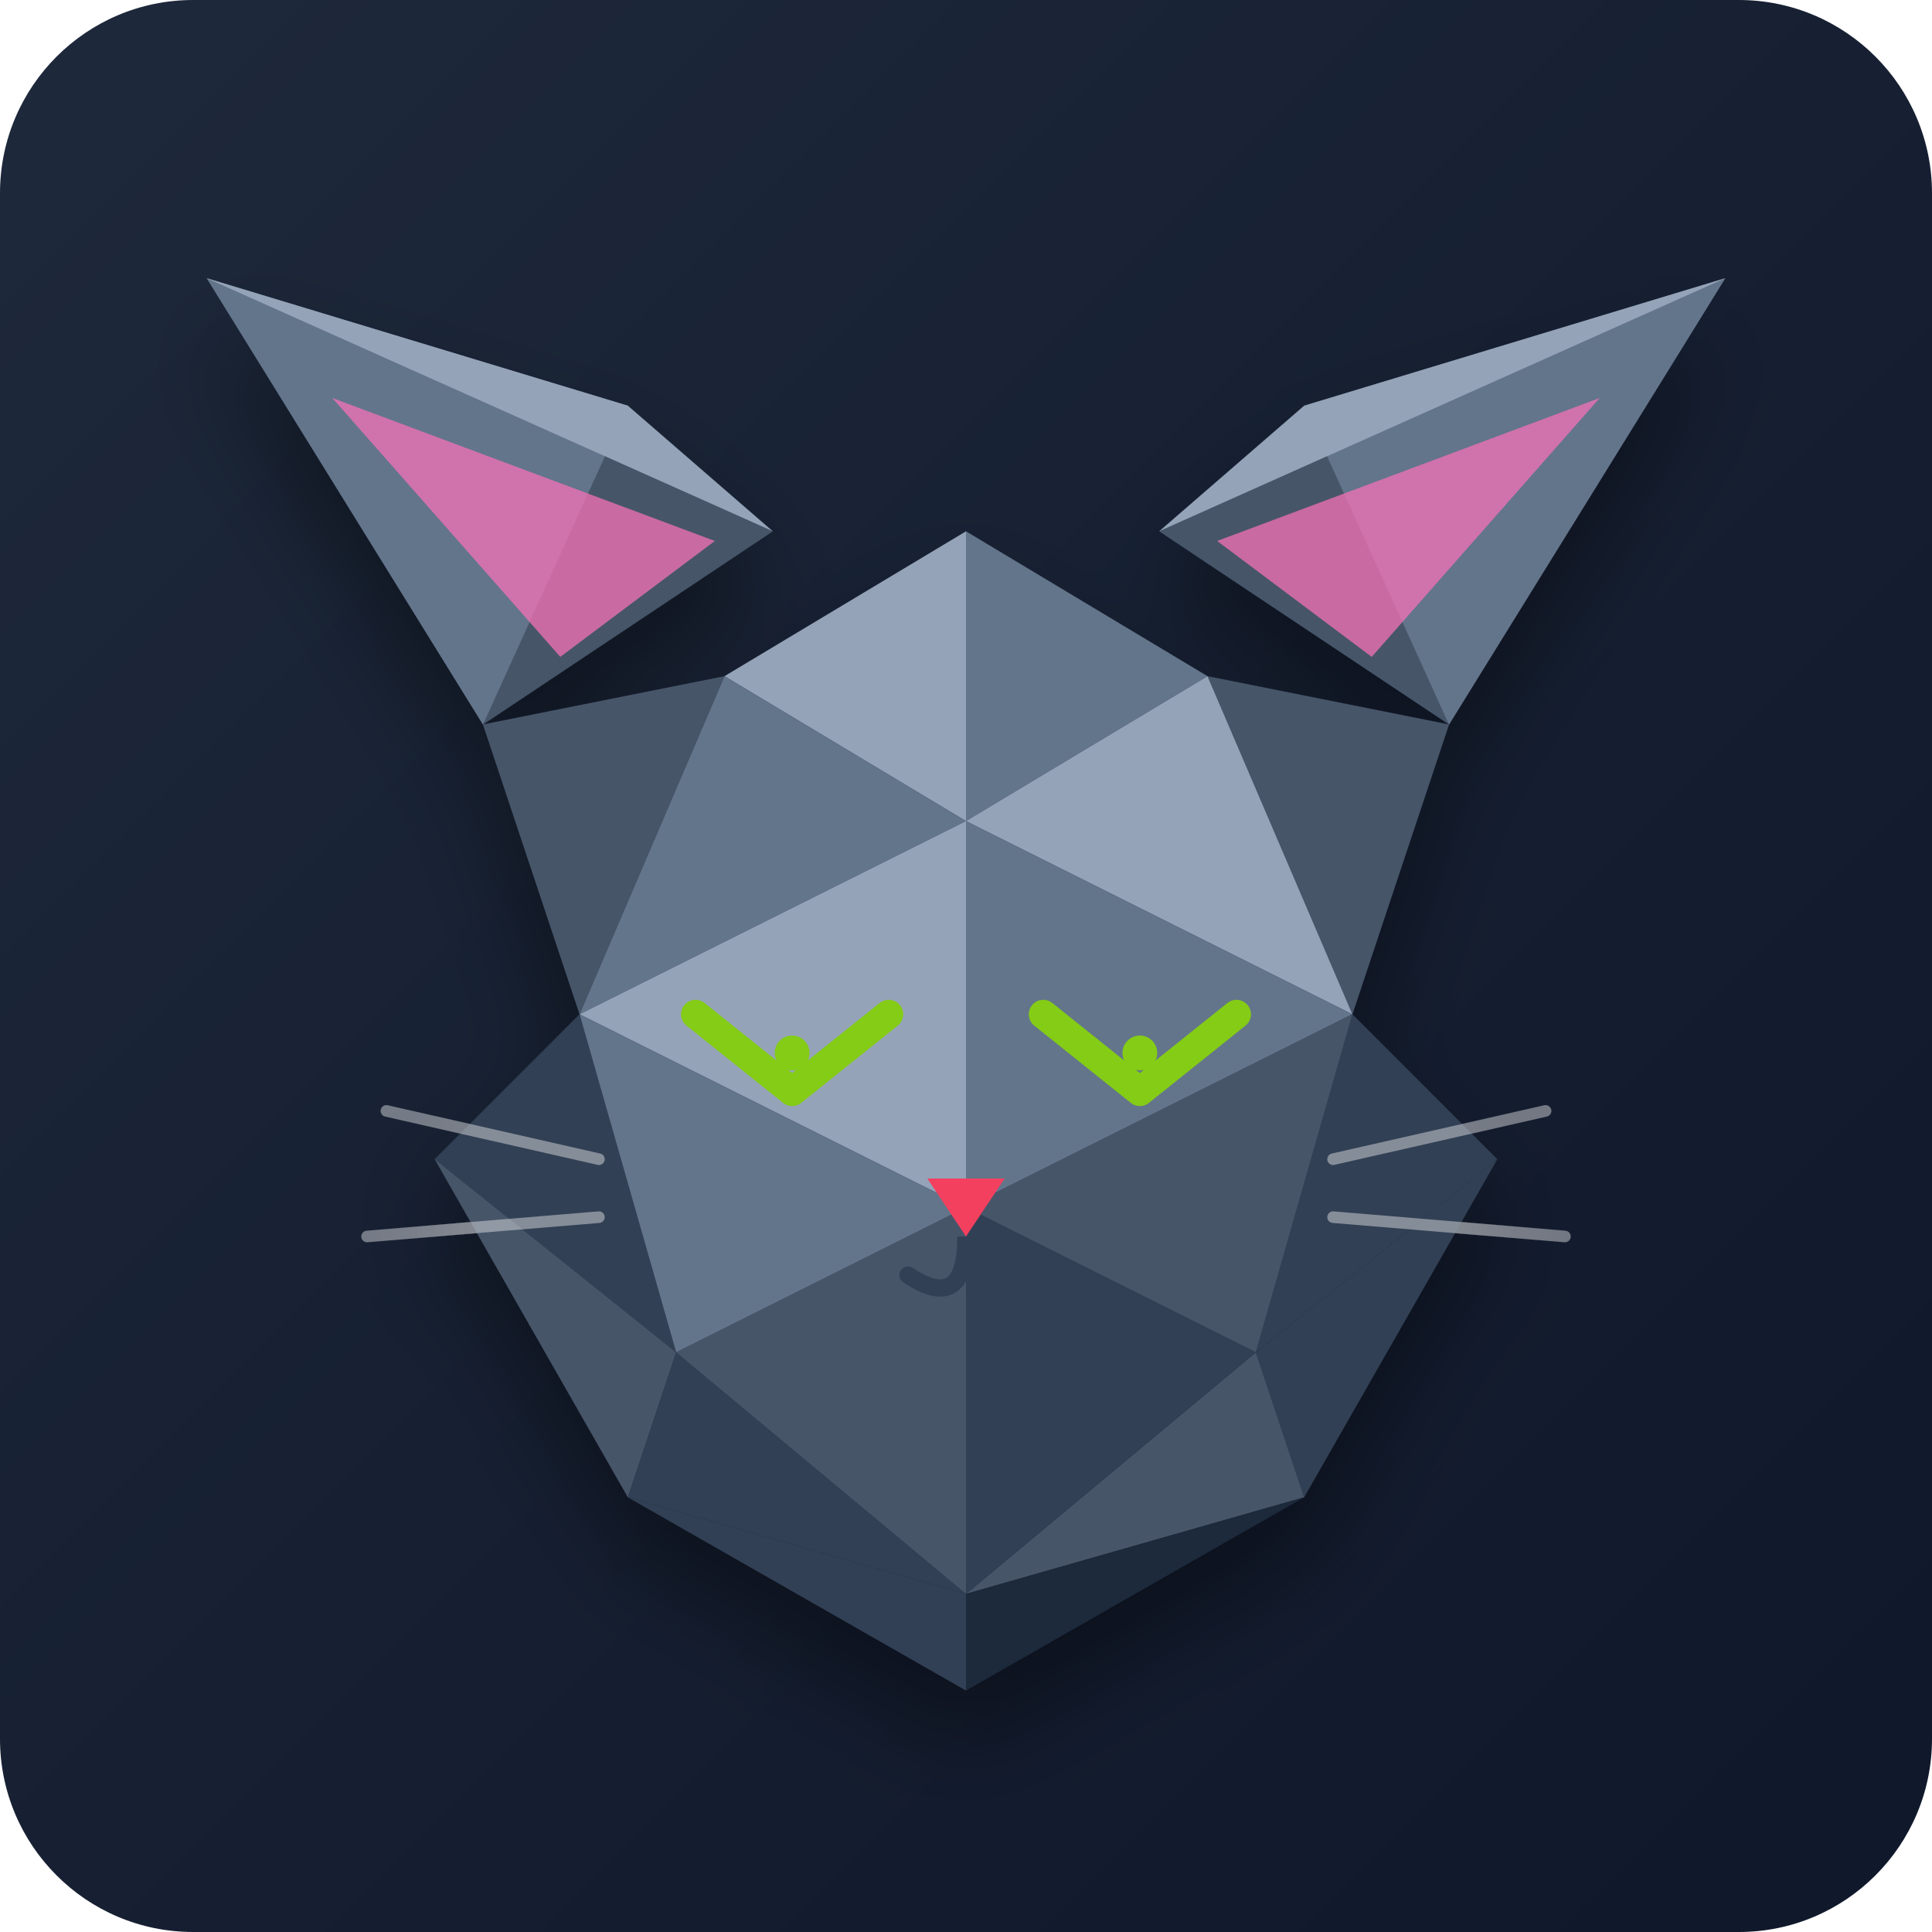
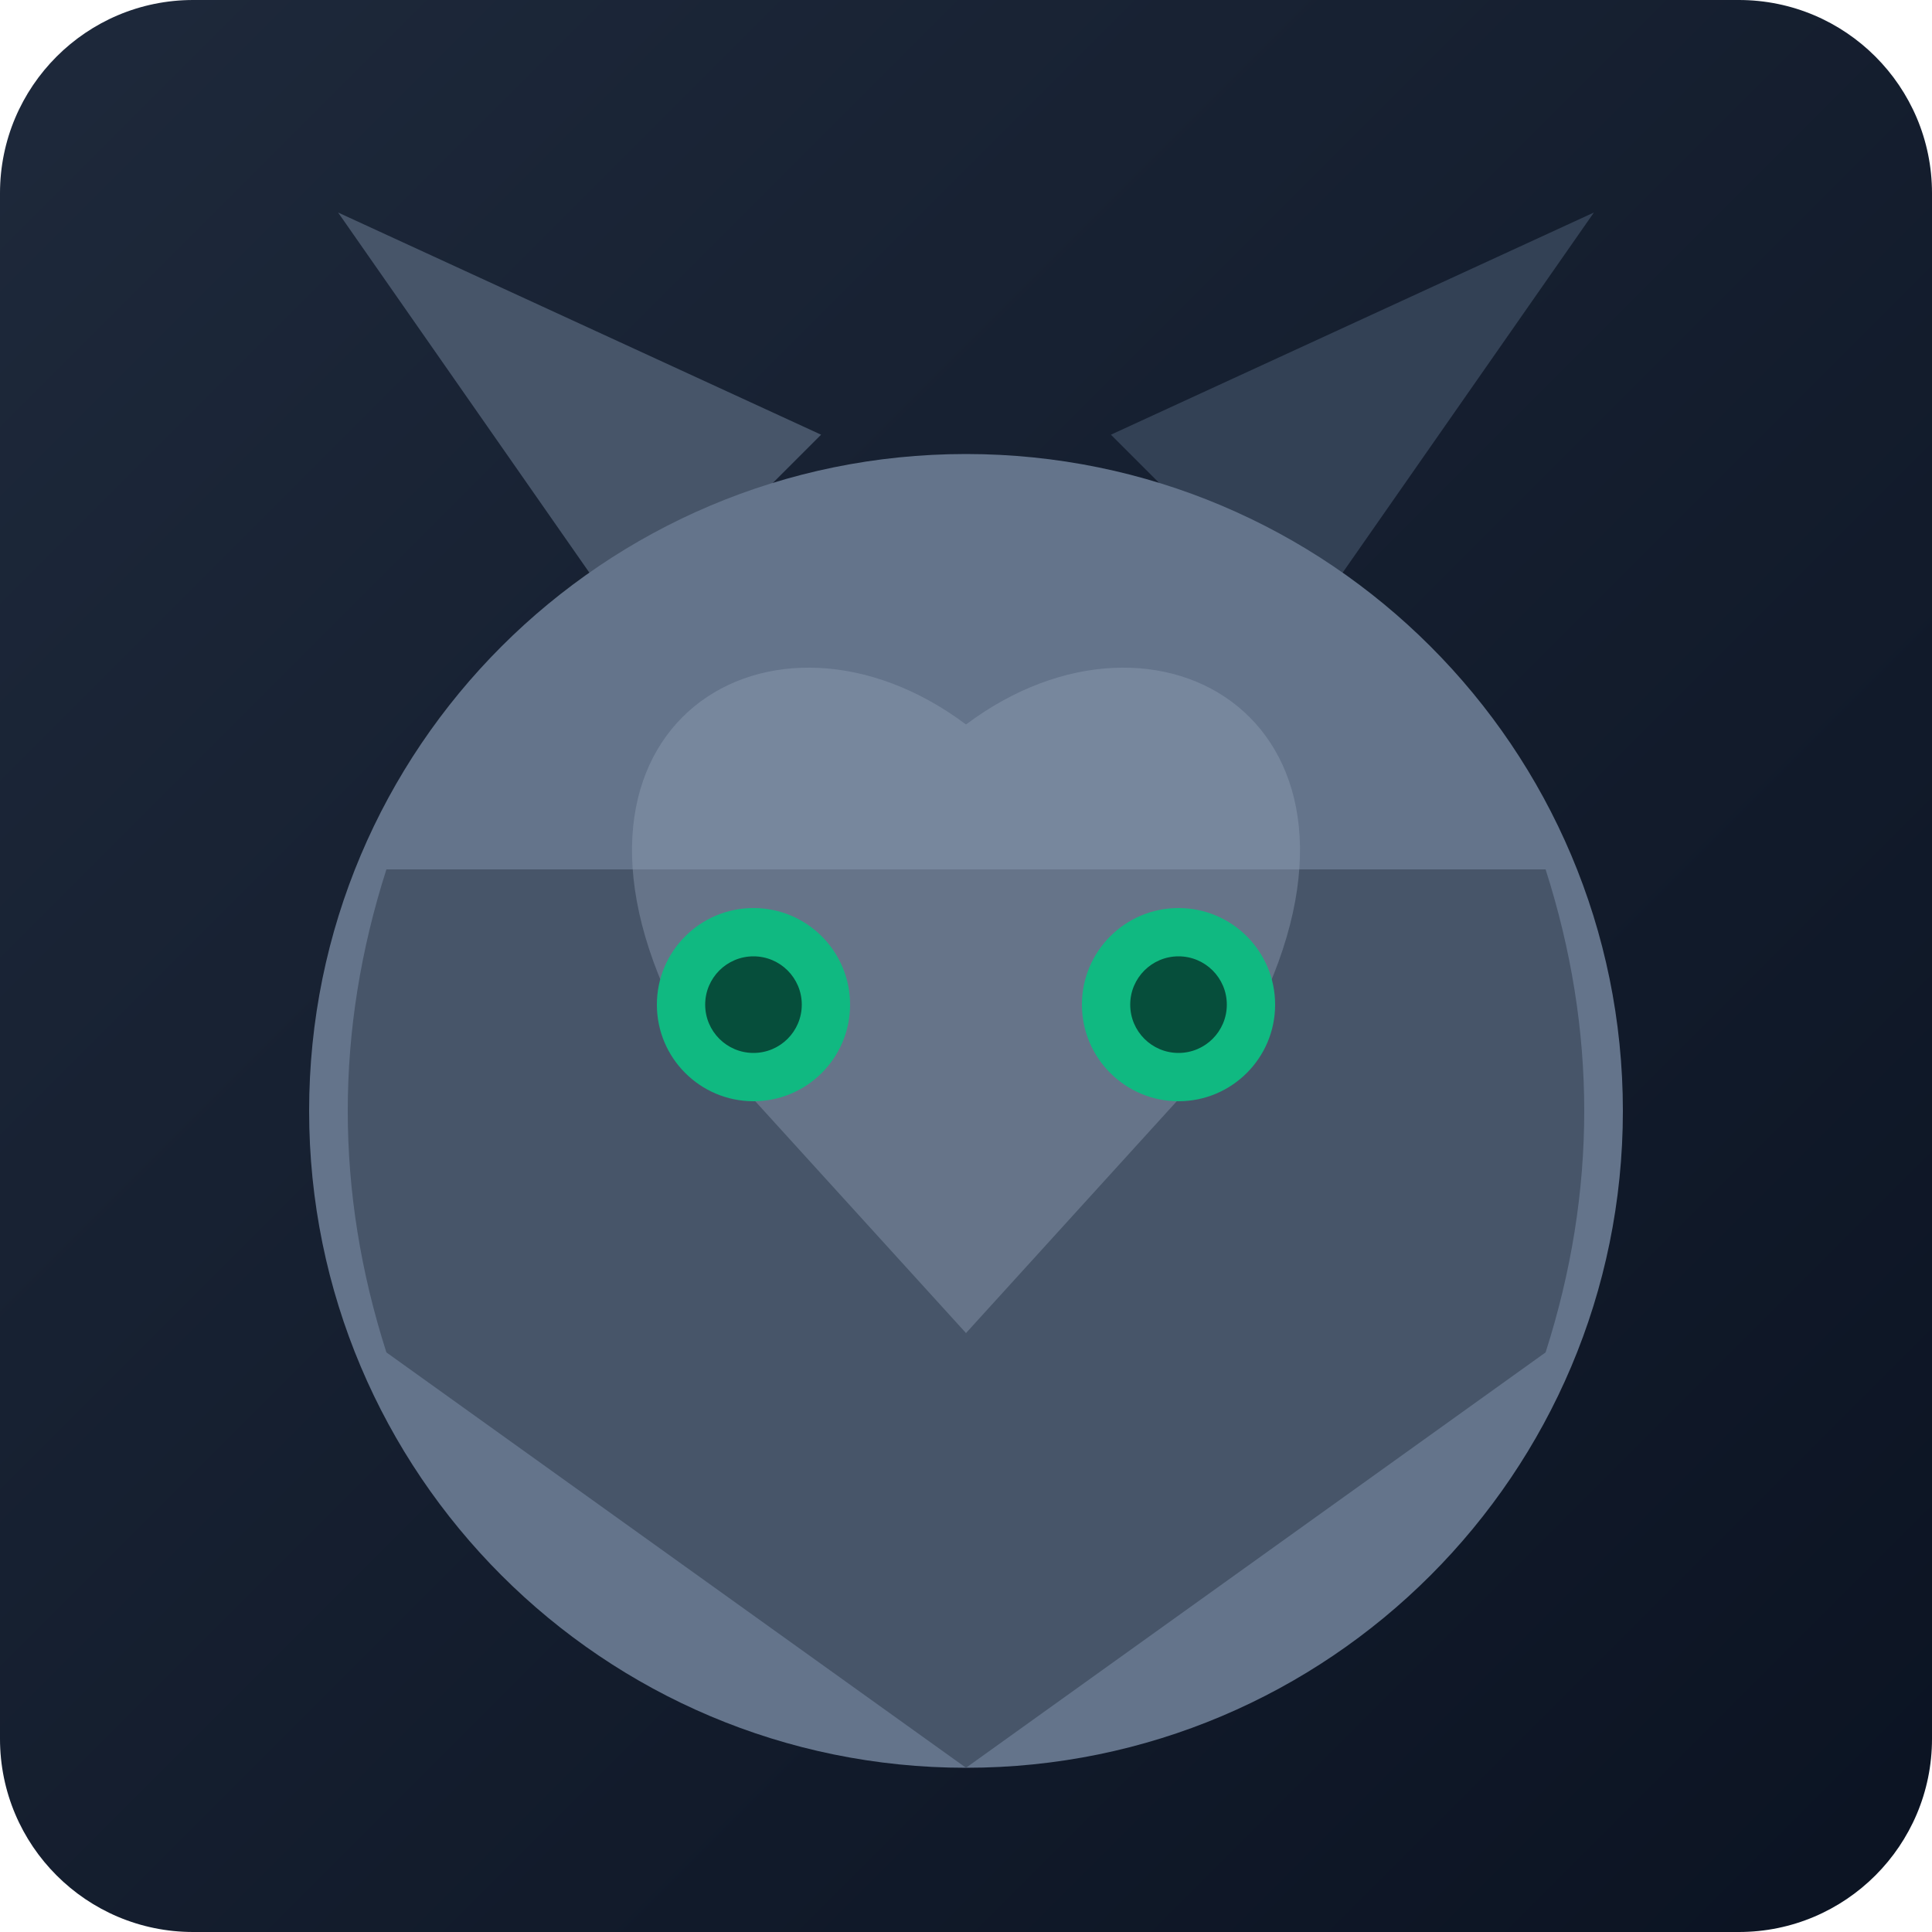
<svg xmlns="http://www.w3.org/2000/svg" viewBox="0 0 200 200" width="100%" height="100%">
  <defs>
-     <linearGradient id="grad-bg-18_korat" x1="0%" y1="0%" x2="100%" y2="100%">
+     <linearGradient id="bg_korb" x1="0" y1="0" x2="1" y2="1">
      <stop offset="0%" stop-color="#1e293b" />
-       <stop offset="100%" stop-color="#0f172a" />
+       <stop offset="100%" stop-color="#0b1322" />
    </linearGradient>
-     <filter id="glow-18_korat" x="-20%" y="-20%" width="140%" height="140%">
-       <feDropShadow dx="0" dy="6" stdDeviation="5" flood-color="rgba(0,0,0,0.4)" />
-     </filter>
  </defs>
-   <rect width="200" height="200" rx="20" fill="url(#grad-bg-18_korat)" />
-   <g filter="url(#glow-18_korat)">
-     <polygon points="50,75 21.4,28.8 80,55" fill="#475569" />
-     <polygon points="50,75 21.4,28.8 65,42" fill="#64748b" />
-     <polygon points="65,42 21.4,28.8 80,55" fill="#94a3b8" />
-     <polygon points="58,68 34.4,41.2 74,56" fill="#f472b6" opacity="0.75" />
-     <polygon points="150,75 178.6,28.8 120,55" fill="#475569" />
-     <polygon points="150,75 178.6,28.8 135,42" fill="#64748b" />
-     <polygon points="135,42 178.6,28.8 120,55" fill="#94a3b8" />
-     <polygon points="142,68 165.6,41.2 126,56" fill="#f472b6" opacity="0.75" />
-     <polygon points="100,55 75,70 100,85" fill="#94a3b8" />
-     <polygon points="100,55 125,70 100,85" fill="#64748b" />
-     <polygon points="75,70 50,75 60,105" fill="#475569" />
-     <polygon points="75,70 60,105 100,85" fill="#64748b" />
-     <polygon points="125,70 150,75 140,105" fill="#475569" />
-     <polygon points="125,70 140,105 100,85" fill="#94a3b8" />
-     <polygon points="60,105 45,120 70,140" fill="#334155" />
-     <polygon points="60,105 100,85 100,125" fill="#94a3b8" />
-     <polygon points="60,105 70,140 100,125" fill="#64748b" />
-     <polygon points="140,105 155,120 130,140" fill="#334155" />
-     <polygon points="140,105 100,85 100,125" fill="#64748b" />
-     <polygon points="140,105 130,140 100,125" fill="#475569" />
-     <polygon points="70,140 45,120 65,155" fill="#475569" />
-     <polygon points="70,140 65,155 100,165" fill="#334155" />
-     <polygon points="70,140 100,125 100,165" fill="#475569" />
-     <polygon points="130,140 155,120 135,155" fill="#334155" />
-     <polygon points="130,140 135,155 100,165" fill="#475569" />
-     <polygon points="130,140 100,125 100,165" fill="#334155" />
-     <polygon points="65,155 100,165 100,175" fill="#334155" />
-     <polygon points="135,155 100,165 100,175" fill="#1e293b" />
-     <path d="M 72 105 L 82 113 L 92 105" stroke="#84cc16" stroke-width="3" stroke-linecap="round" stroke-linejoin="round" fill="none" />
-     <circle cx="82" cy="109" r="1.8" fill="#84cc16" />
-     <path d="M 108 105 L 118 113 L 128 105" stroke="#84cc16" stroke-width="3" stroke-linecap="round" stroke-linejoin="round" fill="none" />
-     <circle cx="118" cy="109" r="1.8" fill="#84cc16" />
-     <polygon points="96,122 104,122 100,128" fill="#f43f5e" />
-     <path d="M 94 132 Q 100 136 100 128 Q 100 136 106 132" stroke="#334155" stroke-width="1.8" fill="none" stroke-linecap="round" />
-     <line x1="62" y1="120" x2="40" y2="115" stroke="rgba(255,255,255,0.4)" stroke-width="1.2" stroke-linecap="round" />
-     <line x1="62" y1="126" x2="38" y2="128" stroke="rgba(255,255,255,0.4)" stroke-width="1.2" stroke-linecap="round" />
-     <line x1="138" y1="120" x2="160" y2="115" stroke="rgba(255,255,255,0.4)" stroke-width="1.2" stroke-linecap="round" />
-     <line x1="138" y1="126" x2="162" y2="128" stroke="rgba(255,255,255,0.4)" stroke-width="1.2" stroke-linecap="round" />
-   </g>
+   <rect width="200" height="200" rx="20" fill="url(#bg_korb)" />
+   <polygon points="65,65 35,22 85,45" fill="#475569" />
+   <polygon points="135,65 165,22 115,45" fill="#334155" />
+   <circle cx="100" cy="115" r="68" fill="#64748b" />
+   <path d="M 40,90 Q 32,115 40,140 L 100,183 L 160,140 Q 168,115 160,90 Z" fill="#475569" />
+   <path d="M 100,75 C 80,60 55,75 70,105 L 100,138 L 130,105 C 145,75 120,60 100,75 Z" fill="#94a3b8" opacity="0.4" />
+   <circle cx="78" cy="104" r="10" fill="#10b981" />
+   <circle cx="78" cy="104" r="5" fill="#064e3b" />
+   <circle cx="122" cy="104" r="10" fill="#10b981" />
+   <circle cx="122" cy="104" r="5" fill="#064e3b" />
</svg>
